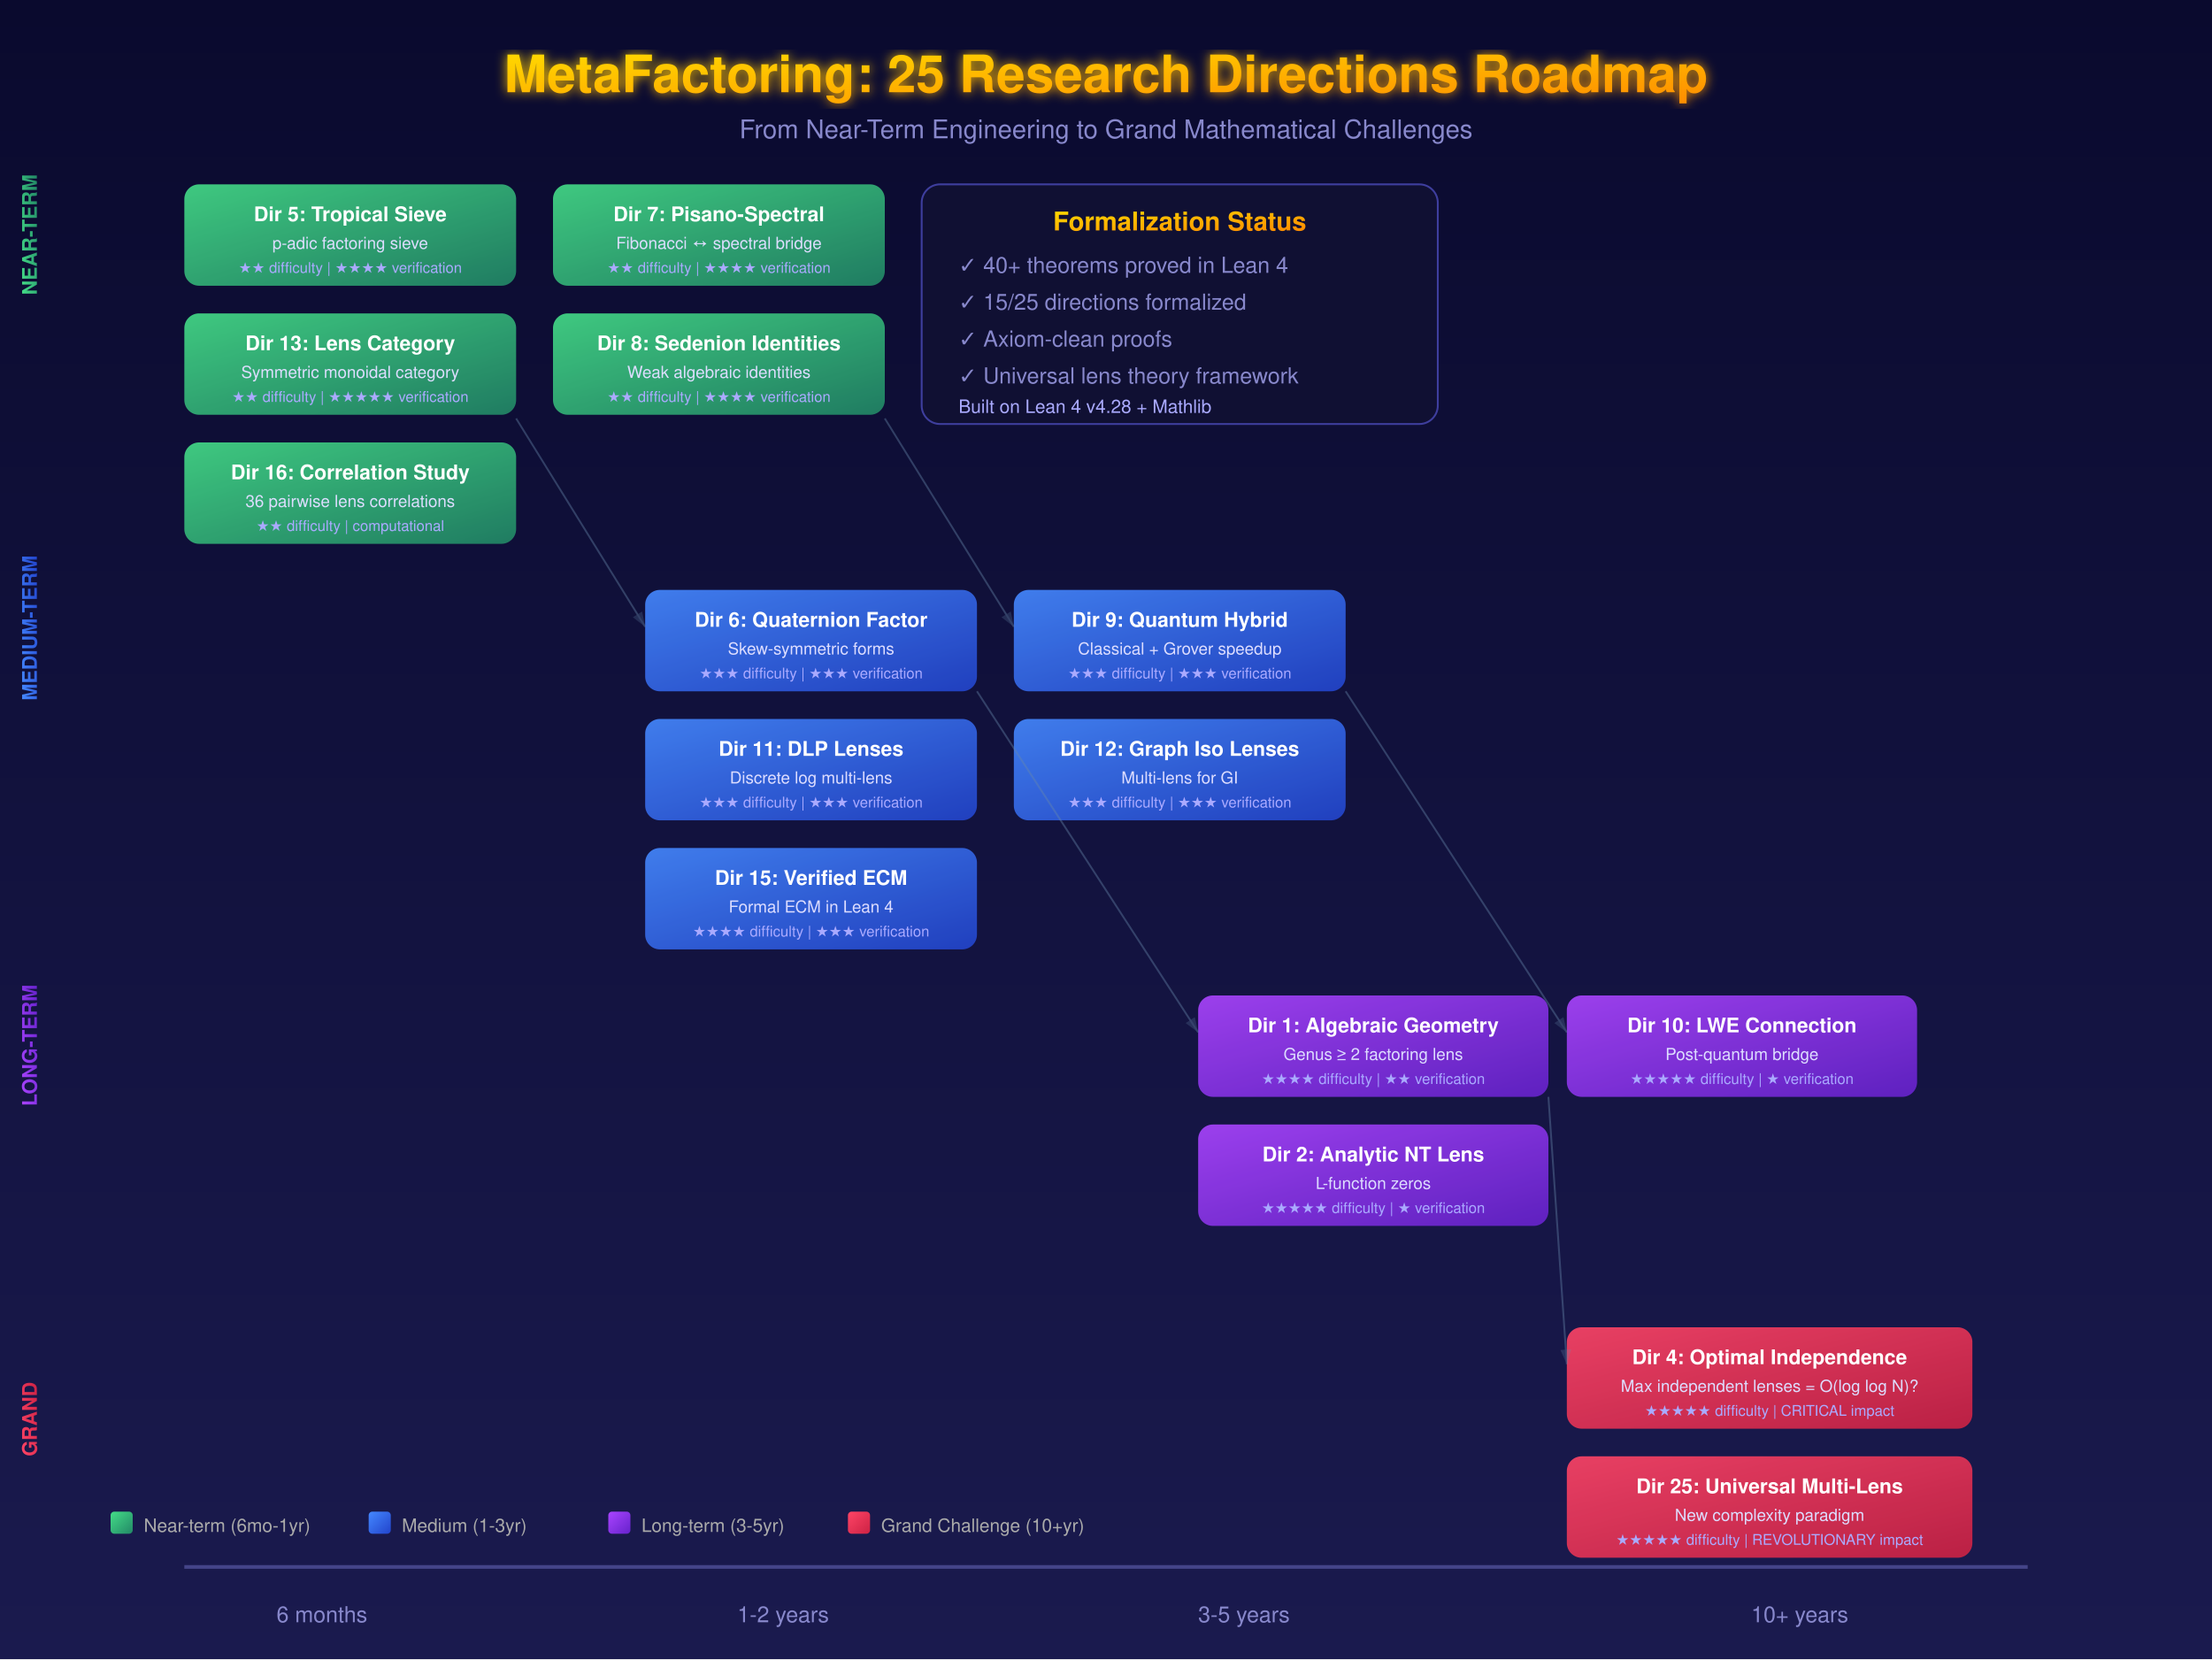
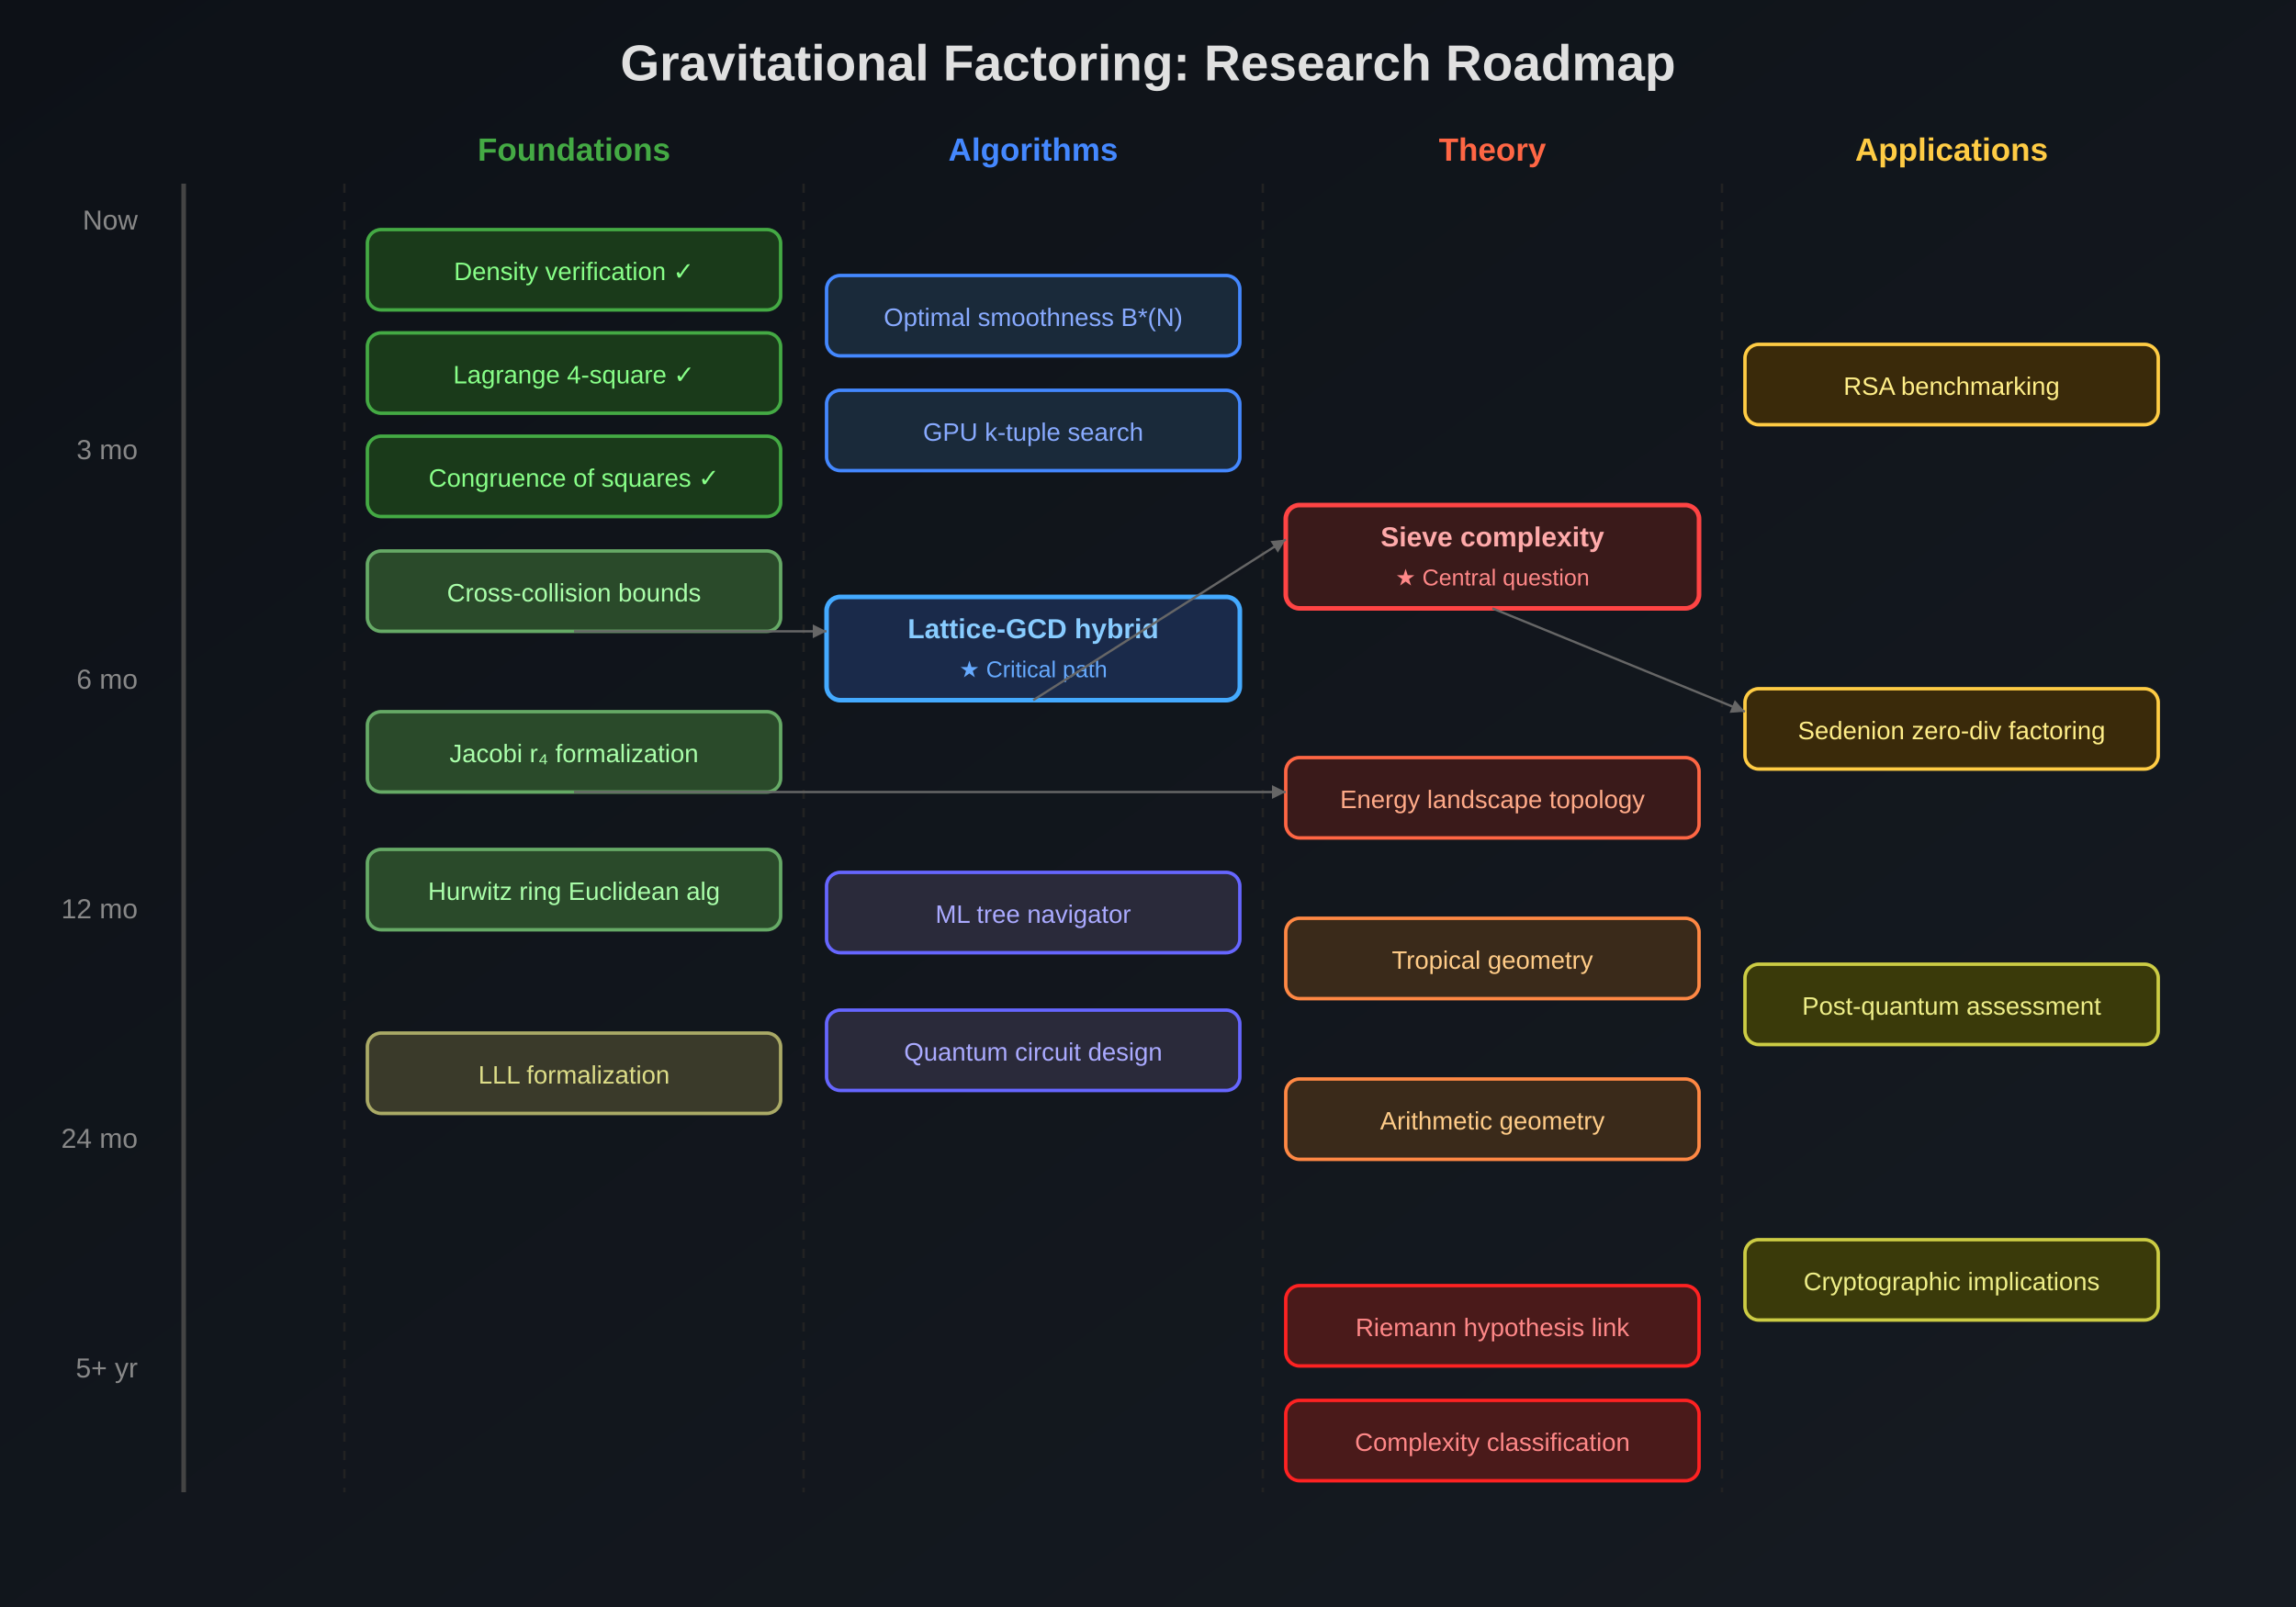
- <svg xmlns="http://www.w3.org/2000/svg" viewBox="0 0 1200 900" font-family="'Segoe UI', Helvetica, Arial, sans-serif">
+ <svg xmlns="http://www.w3.org/2000/svg" viewBox="0 0 1000 700" font-family="'Segoe UI', Arial, sans-serif">
  <defs>
-     <linearGradient id="bg" x1="0" y1="0" x2="0" y2="1">
-       <stop offset="0%" stop-color="#0a0a2e" />
-       <stop offset="100%" stop-color="#1a1a4e" />
+     <linearGradient id="bgR" x1="0%" y1="0%" x2="100%" y2="100%">
+       <stop offset="0%" style="stop-color:#0d1117" />
+       <stop offset="100%" style="stop-color:#161b22" />
    </linearGradient>
-     <linearGradient id="gold" x1="0" y1="0" x2="1" y2="1">
-       <stop offset="0%" stop-color="#ffd700" />
-       <stop offset="100%" stop-color="#ff8c00" />
-     </linearGradient>
-     <linearGradient id="blue" x1="0" y1="0" x2="1" y2="1">
-       <stop offset="0%" stop-color="#4488ff" />
-       <stop offset="100%" stop-color="#2244cc" />
-     </linearGradient>
-     <linearGradient id="green" x1="0" y1="0" x2="1" y2="1">
-       <stop offset="0%" stop-color="#44dd88" />
-       <stop offset="100%" stop-color="#228866" />
-     </linearGradient>
-     <linearGradient id="purple" x1="0" y1="0" x2="1" y2="1">
-       <stop offset="0%" stop-color="#aa44ff" />
-       <stop offset="100%" stop-color="#6622cc" />
-     </linearGradient>
-     <linearGradient id="red" x1="0" y1="0" x2="1" y2="1">
-       <stop offset="0%" stop-color="#ff4466" />
-       <stop offset="100%" stop-color="#cc2244" />
-     </linearGradient>
-     <filter id="glow">
-       <feGaussianBlur stdDeviation="3" result="blur" />
-       <feMerge>
-         <feMergeNode in="blur" />
-         <feMergeNode in="SourceGraphic" />
-       </feMerge>
-     </filter>
  </defs>
-   <rect width="1200" height="900" fill="url(#bg)" />
-   <text x="600" y="50" text-anchor="middle" fill="url(#gold)" font-size="28" font-weight="bold" filter="url(#glow)">
-     MetaFactoring: 25 Research Directions Roadmap
+   <rect width="1000" height="700" fill="url(#bgR)" />
+   <text x="500" y="35" text-anchor="middle" fill="#e0e0e0" font-size="22" font-weight="bold">
+     Gravitational Factoring: Research Roadmap
  </text>
-   <text x="600" y="75" text-anchor="middle" fill="#8888cc" font-size="14">
-     From Near-Term Engineering to Grand Mathematical Challenges
-   </text>
-   <line x1="100" y1="850" x2="1100" y2="850" stroke="#444488" stroke-width="2" />
-   <text x="150" y="880" fill="#8888cc" font-size="12">6 months</text>
-   <text x="400" y="880" fill="#8888cc" font-size="12">1-2 years</text>
-   <text x="650" y="880" fill="#8888cc" font-size="12">3-5 years</text>
-   <text x="950" y="880" fill="#8888cc" font-size="12">10+ years</text>
-   <text x="20" y="160" fill="url(#green)" font-size="11" font-weight="bold" transform="rotate(-90, 20, 160)">NEAR-TERM</text>
-   <text x="20" y="380" fill="url(#blue)" font-size="11" font-weight="bold" transform="rotate(-90, 20, 380)">MEDIUM-TERM</text>
-   <text x="20" y="600" fill="url(#purple)" font-size="11" font-weight="bold" transform="rotate(-90, 20, 600)">LONG-TERM</text>
-   <text x="20" y="790" fill="url(#red)" font-size="11" font-weight="bold" transform="rotate(-90, 20, 790)">GRAND</text>
-   <rect x="100" y="100" width="180" height="55" rx="8" fill="url(#green)" opacity="0.9" />
-   <text x="190" y="120" text-anchor="middle" fill="#fff" font-size="11" font-weight="bold">Dir 5: Tropical Sieve</text>
-   <text x="190" y="135" text-anchor="middle" fill="#ddf" font-size="9">p-adic factoring sieve</text>
-   <text x="190" y="148" text-anchor="middle" fill="#aaf" font-size="8">★★ difficulty | ★★★★ verification</text>
-   <rect x="300" y="100" width="180" height="55" rx="8" fill="url(#green)" opacity="0.9" />
-   <text x="390" y="120" text-anchor="middle" fill="#fff" font-size="11" font-weight="bold">Dir 7: Pisano-Spectral</text>
-   <text x="390" y="135" text-anchor="middle" fill="#ddf" font-size="9">Fibonacci ↔ spectral bridge</text>
-   <text x="390" y="148" text-anchor="middle" fill="#aaf" font-size="8">★★ difficulty | ★★★★ verification</text>
-   <rect x="100" y="170" width="180" height="55" rx="8" fill="url(#green)" opacity="0.9" />
-   <text x="190" y="190" text-anchor="middle" fill="#fff" font-size="11" font-weight="bold">Dir 13: Lens Category</text>
-   <text x="190" y="205" text-anchor="middle" fill="#ddf" font-size="9">Symmetric monoidal category</text>
-   <text x="190" y="218" text-anchor="middle" fill="#aaf" font-size="8">★★ difficulty | ★★★★★ verification</text>
-   <rect x="300" y="170" width="180" height="55" rx="8" fill="url(#green)" opacity="0.9" />
-   <text x="390" y="190" text-anchor="middle" fill="#fff" font-size="11" font-weight="bold">Dir 8: Sedenion Identities</text>
-   <text x="390" y="205" text-anchor="middle" fill="#ddf" font-size="9">Weak algebraic identities</text>
-   <text x="390" y="218" text-anchor="middle" fill="#aaf" font-size="8">★★ difficulty | ★★★★ verification</text>
-   <rect x="100" y="240" width="180" height="55" rx="8" fill="url(#green)" opacity="0.9" />
-   <text x="190" y="260" text-anchor="middle" fill="#fff" font-size="11" font-weight="bold">Dir 16: Correlation Study</text>
-   <text x="190" y="275" text-anchor="middle" fill="#ddf" font-size="9">36 pairwise lens correlations</text>
-   <text x="190" y="288" text-anchor="middle" fill="#aaf" font-size="8">★★ difficulty | computational</text>
-   <rect x="350" y="320" width="180" height="55" rx="8" fill="url(#blue)" opacity="0.9" />
-   <text x="440" y="340" text-anchor="middle" fill="#fff" font-size="11" font-weight="bold">Dir 6: Quaternion Factor</text>
-   <text x="440" y="355" text-anchor="middle" fill="#ddf" font-size="9">Skew-symmetric forms</text>
-   <text x="440" y="368" text-anchor="middle" fill="#aaf" font-size="8">★★★ difficulty | ★★★ verification</text>
-   <rect x="550" y="320" width="180" height="55" rx="8" fill="url(#blue)" opacity="0.9" />
-   <text x="640" y="340" text-anchor="middle" fill="#fff" font-size="11" font-weight="bold">Dir 9: Quantum Hybrid</text>
-   <text x="640" y="355" text-anchor="middle" fill="#ddf" font-size="9">Classical + Grover speedup</text>
-   <text x="640" y="368" text-anchor="middle" fill="#aaf" font-size="8">★★★ difficulty | ★★★ verification</text>
-   <rect x="350" y="390" width="180" height="55" rx="8" fill="url(#blue)" opacity="0.9" />
-   <text x="440" y="410" text-anchor="middle" fill="#fff" font-size="11" font-weight="bold">Dir 11: DLP Lenses</text>
-   <text x="440" y="425" text-anchor="middle" fill="#ddf" font-size="9">Discrete log multi-lens</text>
-   <text x="440" y="438" text-anchor="middle" fill="#aaf" font-size="8">★★★ difficulty | ★★★ verification</text>
-   <rect x="550" y="390" width="180" height="55" rx="8" fill="url(#blue)" opacity="0.9" />
-   <text x="640" y="410" text-anchor="middle" fill="#fff" font-size="11" font-weight="bold">Dir 12: Graph Iso Lenses</text>
-   <text x="640" y="425" text-anchor="middle" fill="#ddf" font-size="9">Multi-lens for GI</text>
-   <text x="640" y="438" text-anchor="middle" fill="#aaf" font-size="8">★★★ difficulty | ★★★ verification</text>
-   <rect x="350" y="460" width="180" height="55" rx="8" fill="url(#blue)" opacity="0.9" />
-   <text x="440" y="480" text-anchor="middle" fill="#fff" font-size="11" font-weight="bold">Dir 15: Verified ECM</text>
-   <text x="440" y="495" text-anchor="middle" fill="#ddf" font-size="9">Formal ECM in Lean 4</text>
-   <text x="440" y="508" text-anchor="middle" fill="#aaf" font-size="8">★★★★ difficulty | ★★★ verification</text>
-   <rect x="650" y="540" width="190" height="55" rx="8" fill="url(#purple)" opacity="0.9" />
-   <text x="745" y="560" text-anchor="middle" fill="#fff" font-size="11" font-weight="bold">Dir 1: Algebraic Geometry</text>
-   <text x="745" y="575" text-anchor="middle" fill="#ddf" font-size="9">Genus ≥ 2 factoring lens</text>
-   <text x="745" y="588" text-anchor="middle" fill="#aaf" font-size="8">★★★★ difficulty | ★★ verification</text>
-   <rect x="850" y="540" width="190" height="55" rx="8" fill="url(#purple)" opacity="0.9" />
-   <text x="945" y="560" text-anchor="middle" fill="#fff" font-size="11" font-weight="bold">Dir 10: LWE Connection</text>
-   <text x="945" y="575" text-anchor="middle" fill="#ddf" font-size="9">Post-quantum bridge</text>
-   <text x="945" y="588" text-anchor="middle" fill="#aaf" font-size="8">★★★★★ difficulty | ★ verification</text>
-   <rect x="650" y="610" width="190" height="55" rx="8" fill="url(#purple)" opacity="0.9" />
-   <text x="745" y="630" text-anchor="middle" fill="#fff" font-size="11" font-weight="bold">Dir 2: Analytic NT Lens</text>
-   <text x="745" y="645" text-anchor="middle" fill="#ddf" font-size="9">L-function zeros</text>
-   <text x="745" y="658" text-anchor="middle" fill="#aaf" font-size="8">★★★★★ difficulty | ★ verification</text>
-   <rect x="850" y="720" width="220" height="55" rx="8" fill="url(#red)" opacity="0.9" />
-   <text x="960" y="740" text-anchor="middle" fill="#fff" font-size="11" font-weight="bold">Dir 4: Optimal Independence</text>
-   <text x="960" y="755" text-anchor="middle" fill="#ddf" font-size="9">Max independent lenses = O(log log N)?</text>
-   <text x="960" y="768" text-anchor="middle" fill="#aaf" font-size="8">★★★★★ difficulty | CRITICAL impact</text>
-   <rect x="850" y="790" width="220" height="55" rx="8" fill="url(#red)" opacity="0.9" />
-   <text x="960" y="810" text-anchor="middle" fill="#fff" font-size="11" font-weight="bold">Dir 25: Universal Multi-Lens</text>
-   <text x="960" y="825" text-anchor="middle" fill="#ddf" font-size="9">New complexity paradigm</text>
-   <text x="960" y="838" text-anchor="middle" fill="#aaf" font-size="8">★★★★★ difficulty | REVOLUTIONARY impact</text>
+   <line x1="80" y1="80" x2="80" y2="650" stroke="#444" stroke-width="2" />
+   <g fill="#888" font-size="12">
+     <text x="60" y="100" text-anchor="end">Now</text>
+     <text x="60" y="200" text-anchor="end">3 mo</text>
+     <text x="60" y="300" text-anchor="end">6 mo</text>
+     <text x="60" y="400" text-anchor="end">12 mo</text>
+     <text x="60" y="500" text-anchor="end">24 mo</text>
+     <text x="60" y="600" text-anchor="end">5+ yr</text>
+   </g>
+   <g font-size="14" font-weight="bold">
+     <text x="250" y="70" text-anchor="middle" fill="#4a4">Foundations</text>
+     <text x="450" y="70" text-anchor="middle" fill="#48f">Algorithms</text>
+     <text x="650" y="70" text-anchor="middle" fill="#f64">Theory</text>
+     <text x="850" y="70" text-anchor="middle" fill="#fc4">Applications</text>
+   </g>
+   <g stroke="#222" stroke-width="1" stroke-dasharray="4,4">
+     <line x1="150" y1="80" x2="150" y2="650" />
+     <line x1="350" y1="80" x2="350" y2="650" />
+     <line x1="550" y1="80" x2="550" y2="650" />
+     <line x1="750" y1="80" x2="750" y2="650" />
+   </g>
+   <g>
+     <rect x="160" y="100" width="180" height="35" rx="6" fill="#1a3a1a" stroke="#4a4" stroke-width="1.5" />
+     <text x="250" y="122" text-anchor="middle" fill="#8f8" font-size="11">Density verification ✓</text>
+     <rect x="160" y="145" width="180" height="35" rx="6" fill="#1a3a1a" stroke="#4a4" stroke-width="1.5" />
+     <text x="250" y="167" text-anchor="middle" fill="#8f8" font-size="11">Lagrange 4-square ✓</text>
+     <rect x="160" y="190" width="180" height="35" rx="6" fill="#1a3a1a" stroke="#4a4" stroke-width="1.5" />
+     <text x="250" y="212" text-anchor="middle" fill="#8f8" font-size="11">Congruence of squares ✓</text>
+     <rect x="160" y="240" width="180" height="35" rx="6" fill="#2a4a2a" stroke="#6a6" stroke-width="1.5" />
+     <text x="250" y="262" text-anchor="middle" fill="#afa" font-size="11">Cross-collision bounds</text>
+     <rect x="160" y="310" width="180" height="35" rx="6" fill="#2a4a2a" stroke="#6a6" stroke-width="1.5" />
+     <text x="250" y="332" text-anchor="middle" fill="#afa" font-size="11">Jacobi r₄ formalization</text>
+     <rect x="160" y="370" width="180" height="35" rx="6" fill="#2a4a2a" stroke="#6a6" stroke-width="1.5" />
+     <text x="250" y="392" text-anchor="middle" fill="#afa" font-size="11">Hurwitz ring Euclidean alg</text>
+     <rect x="160" y="450" width="180" height="35" rx="6" fill="#3a3a2a" stroke="#aa6" stroke-width="1.5" />
+     <text x="250" y="472" text-anchor="middle" fill="#dd8" font-size="11">LLL formalization</text>
+   </g>
+   <g>
+     <rect x="360" y="120" width="180" height="35" rx="6" fill="#1a2a3a" stroke="#48f" stroke-width="1.5" />
+     <text x="450" y="142" text-anchor="middle" fill="#8af" font-size="11">Optimal smoothness B*(N)</text>
+     <rect x="360" y="170" width="180" height="35" rx="6" fill="#1a2a3a" stroke="#48f" stroke-width="1.5" />
+     <text x="450" y="192" text-anchor="middle" fill="#8af" font-size="11">GPU k-tuple search</text>
+     <rect x="360" y="260" width="180" height="45" rx="6" fill="#1a2a4a" stroke="#4af" stroke-width="2" />
+     <text x="450" y="278" text-anchor="middle" fill="#8cf" font-size="12" font-weight="bold">Lattice-GCD hybrid</text>
+     <text x="450" y="295" text-anchor="middle" fill="#6af" font-size="10">★ Critical path</text>
+     <rect x="360" y="380" width="180" height="35" rx="6" fill="#2a2a3a" stroke="#66f" stroke-width="1.5" />
+     <text x="450" y="402" text-anchor="middle" fill="#aaf" font-size="11">ML tree navigator</text>
+     <rect x="360" y="440" width="180" height="35" rx="6" fill="#2a2a3a" stroke="#66f" stroke-width="1.5" />
+     <text x="450" y="462" text-anchor="middle" fill="#aaf" font-size="11">Quantum circuit design</text>
+   </g>
+   <g>
+     <rect x="560" y="220" width="180" height="45" rx="6" fill="#3a1a1a" stroke="#f44" stroke-width="2" />
+     <text x="650" y="238" text-anchor="middle" fill="#faa" font-size="12" font-weight="bold">Sieve complexity</text>
+     <text x="650" y="255" text-anchor="middle" fill="#f88" font-size="10">★ Central question</text>
+     <rect x="560" y="330" width="180" height="35" rx="6" fill="#3a1a1a" stroke="#f64" stroke-width="1.5" />
+     <text x="650" y="352" text-anchor="middle" fill="#fa8" font-size="11">Energy landscape topology</text>
+     <rect x="560" y="400" width="180" height="35" rx="6" fill="#3a2a1a" stroke="#f84" stroke-width="1.5" />
+     <text x="650" y="422" text-anchor="middle" fill="#fc8" font-size="11">Tropical geometry</text>
+     <rect x="560" y="470" width="180" height="35" rx="6" fill="#3a2a1a" stroke="#f84" stroke-width="1.5" />
+     <text x="650" y="492" text-anchor="middle" fill="#fc8" font-size="11">Arithmetic geometry</text>
+     <rect x="560" y="560" width="180" height="35" rx="6" fill="#4a1a1a" stroke="#f22" stroke-width="1.5" />
+     <text x="650" y="582" text-anchor="middle" fill="#f88" font-size="11">Riemann hypothesis link</text>
+     <rect x="560" y="610" width="180" height="35" rx="6" fill="#4a1a1a" stroke="#f22" stroke-width="1.5" />
+     <text x="650" y="632" text-anchor="middle" fill="#f88" font-size="11">Complexity classification</text>
+   </g>
+   <g>
+     <rect x="760" y="150" width="180" height="35" rx="6" fill="#3a2a0a" stroke="#fc4" stroke-width="1.5" />
+     <text x="850" y="172" text-anchor="middle" fill="#fe8" font-size="11">RSA benchmarking</text>
+     <rect x="760" y="300" width="180" height="35" rx="6" fill="#3a2a0a" stroke="#fc4" stroke-width="1.5" />
+     <text x="850" y="322" text-anchor="middle" fill="#fe8" font-size="11">Sedenion zero-div factoring</text>
+     <rect x="760" y="420" width="180" height="35" rx="6" fill="#3a3a0a" stroke="#cc4" stroke-width="1.5" />
+     <text x="850" y="442" text-anchor="middle" fill="#ee8" font-size="11">Post-quantum assessment</text>
+     <rect x="760" y="540" width="180" height="35" rx="6" fill="#3a3a0a" stroke="#cc4" stroke-width="1.5" />
+     <text x="850" y="562" text-anchor="middle" fill="#ee8" font-size="11">Cryptographic implications</text>
+   </g>
  <defs>
-     <marker id="arrow" markerWidth="8" markerHeight="6" refX="8" refY="3" orient="auto">
-       <polygon points="0 0, 8 3, 0 6" fill="#6688aa" opacity="0.6" />
+     <marker id="arrowR" markerWidth="6" markerHeight="6" refX="6" refY="3" orient="auto">
+       <polygon points="0 0, 6 3, 0 6" fill="#666" />
    </marker>
  </defs>
-   <line x1="280" y1="227" x2="350" y2="340" stroke="#6688aa" stroke-width="1" opacity="0.4" marker-end="url(#arrow)" />
-   <line x1="480" y1="227" x2="550" y2="340" stroke="#6688aa" stroke-width="1" opacity="0.4" marker-end="url(#arrow)" />
-   <line x1="530" y1="375" x2="650" y2="560" stroke="#6688aa" stroke-width="1" opacity="0.4" marker-end="url(#arrow)" />
-   <line x1="730" y1="375" x2="850" y2="560" stroke="#6688aa" stroke-width="1" opacity="0.4" marker-end="url(#arrow)" />
-   <line x1="840" y1="595" x2="850" y2="740" stroke="#6688aa" stroke-width="1" opacity="0.4" marker-end="url(#arrow)" />
-   <rect x="60" y="820" width="12" height="12" rx="2" fill="url(#green)" />
-   <text x="78" y="831" fill="#aaa" font-size="10">Near-term (6mo-1yr)</text>
-   <rect x="200" y="820" width="12" height="12" rx="2" fill="url(#blue)" />
-   <text x="218" y="831" fill="#aaa" font-size="10">Medium (1-3yr)</text>
-   <rect x="330" y="820" width="12" height="12" rx="2" fill="url(#purple)" />
-   <text x="348" y="831" fill="#aaa" font-size="10">Long-term (3-5yr)</text>
-   <rect x="460" y="820" width="12" height="12" rx="2" fill="url(#red)" />
-   <text x="478" y="831" fill="#aaa" font-size="10">Grand Challenge (10+yr)</text>
-   <rect x="500" y="100" width="280" height="130" rx="10" fill="#111133" stroke="#4444aa" stroke-width="1" opacity="0.9" />
-   <text x="640" y="125" text-anchor="middle" fill="url(#gold)" font-size="14" font-weight="bold">Formalization Status</text>
-   <text x="520" y="148" fill="#8888cc" font-size="12">✓ 40+ theorems proved in Lean 4</text>
-   <text x="520" y="168" fill="#8888cc" font-size="12">✓ 15/25 directions formalized</text>
-   <text x="520" y="188" fill="#8888cc" font-size="12">✓ Axiom-clean proofs</text>
-   <text x="520" y="208" fill="#8888cc" font-size="12">✓ Universal lens theory framework</text>
-   <text x="520" y="224" fill="#aaaaff" font-size="10">Built on Lean 4 v4.28 + Mathlib</text>
+   <g stroke="#666" stroke-width="1" fill="none" marker-end="url(#arrowR)">
+     <line x1="250" y1="275" x2="360" y2="275" />
+     <line x1="450" y1="305" x2="560" y2="235" />
+     <line x1="250" y1="345" x2="560" y2="345" />
+     <line x1="650" y1="265" x2="760" y2="310" />
+   </g>
</svg>
